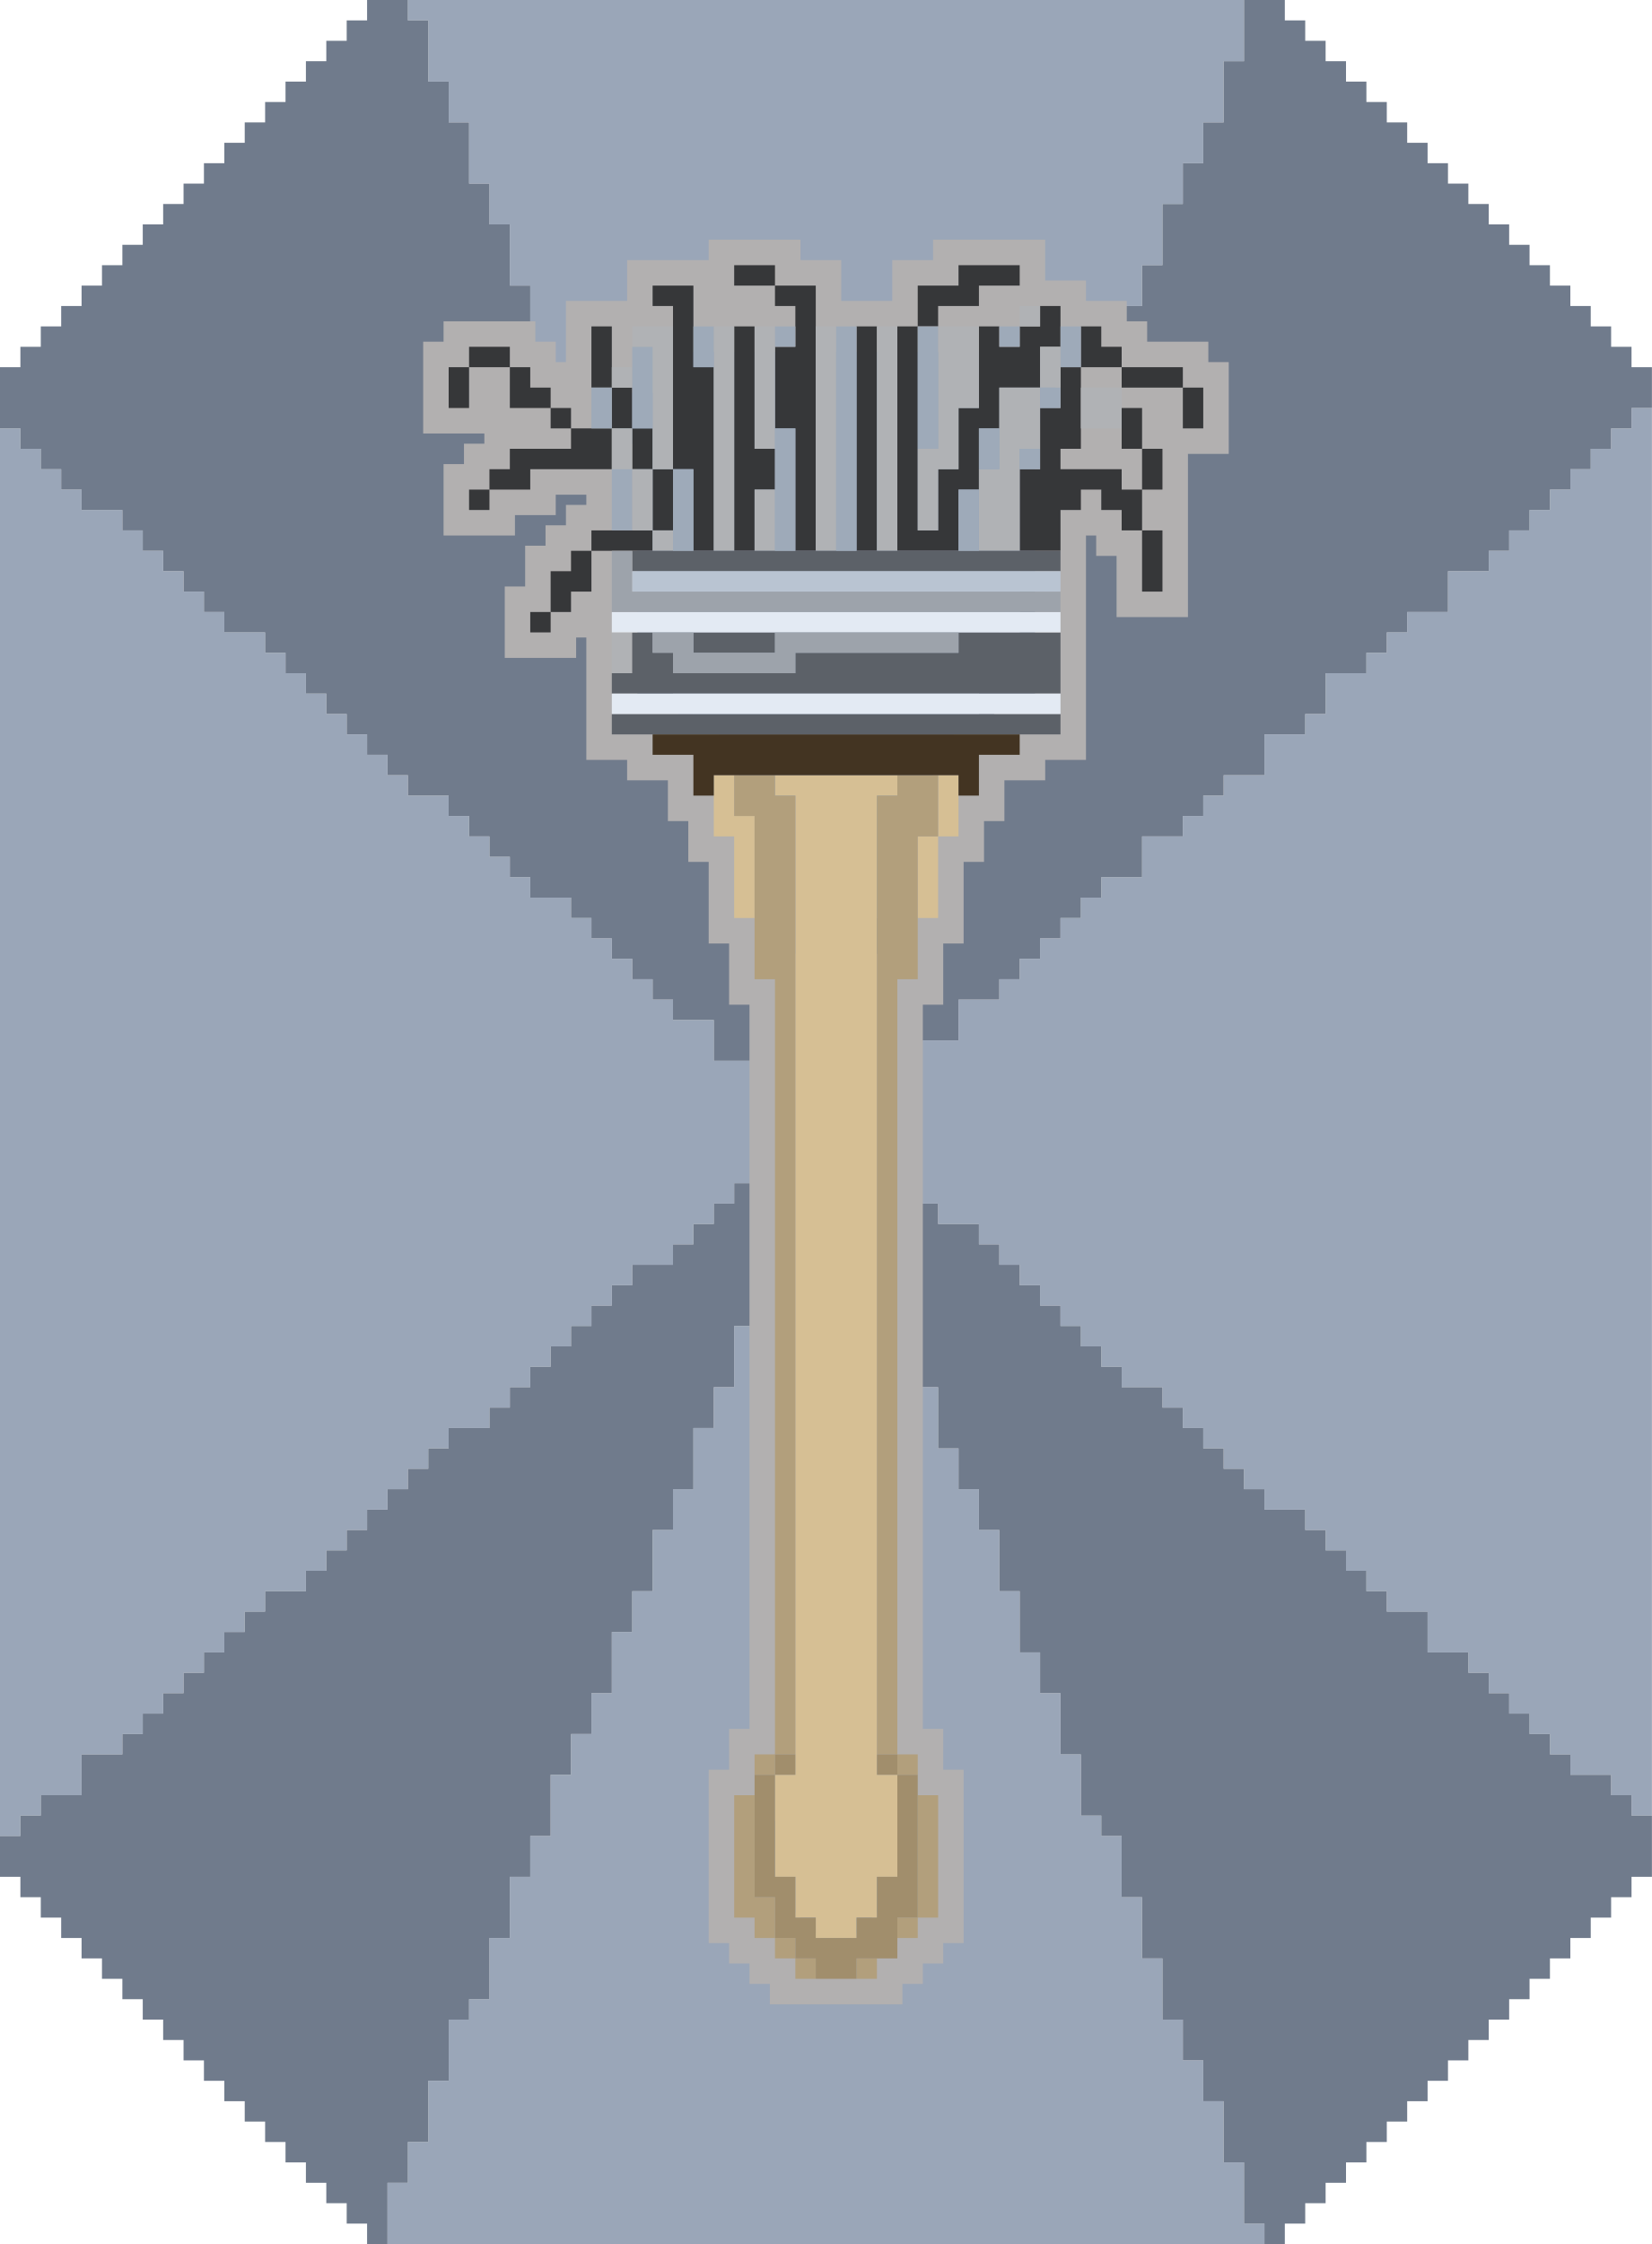
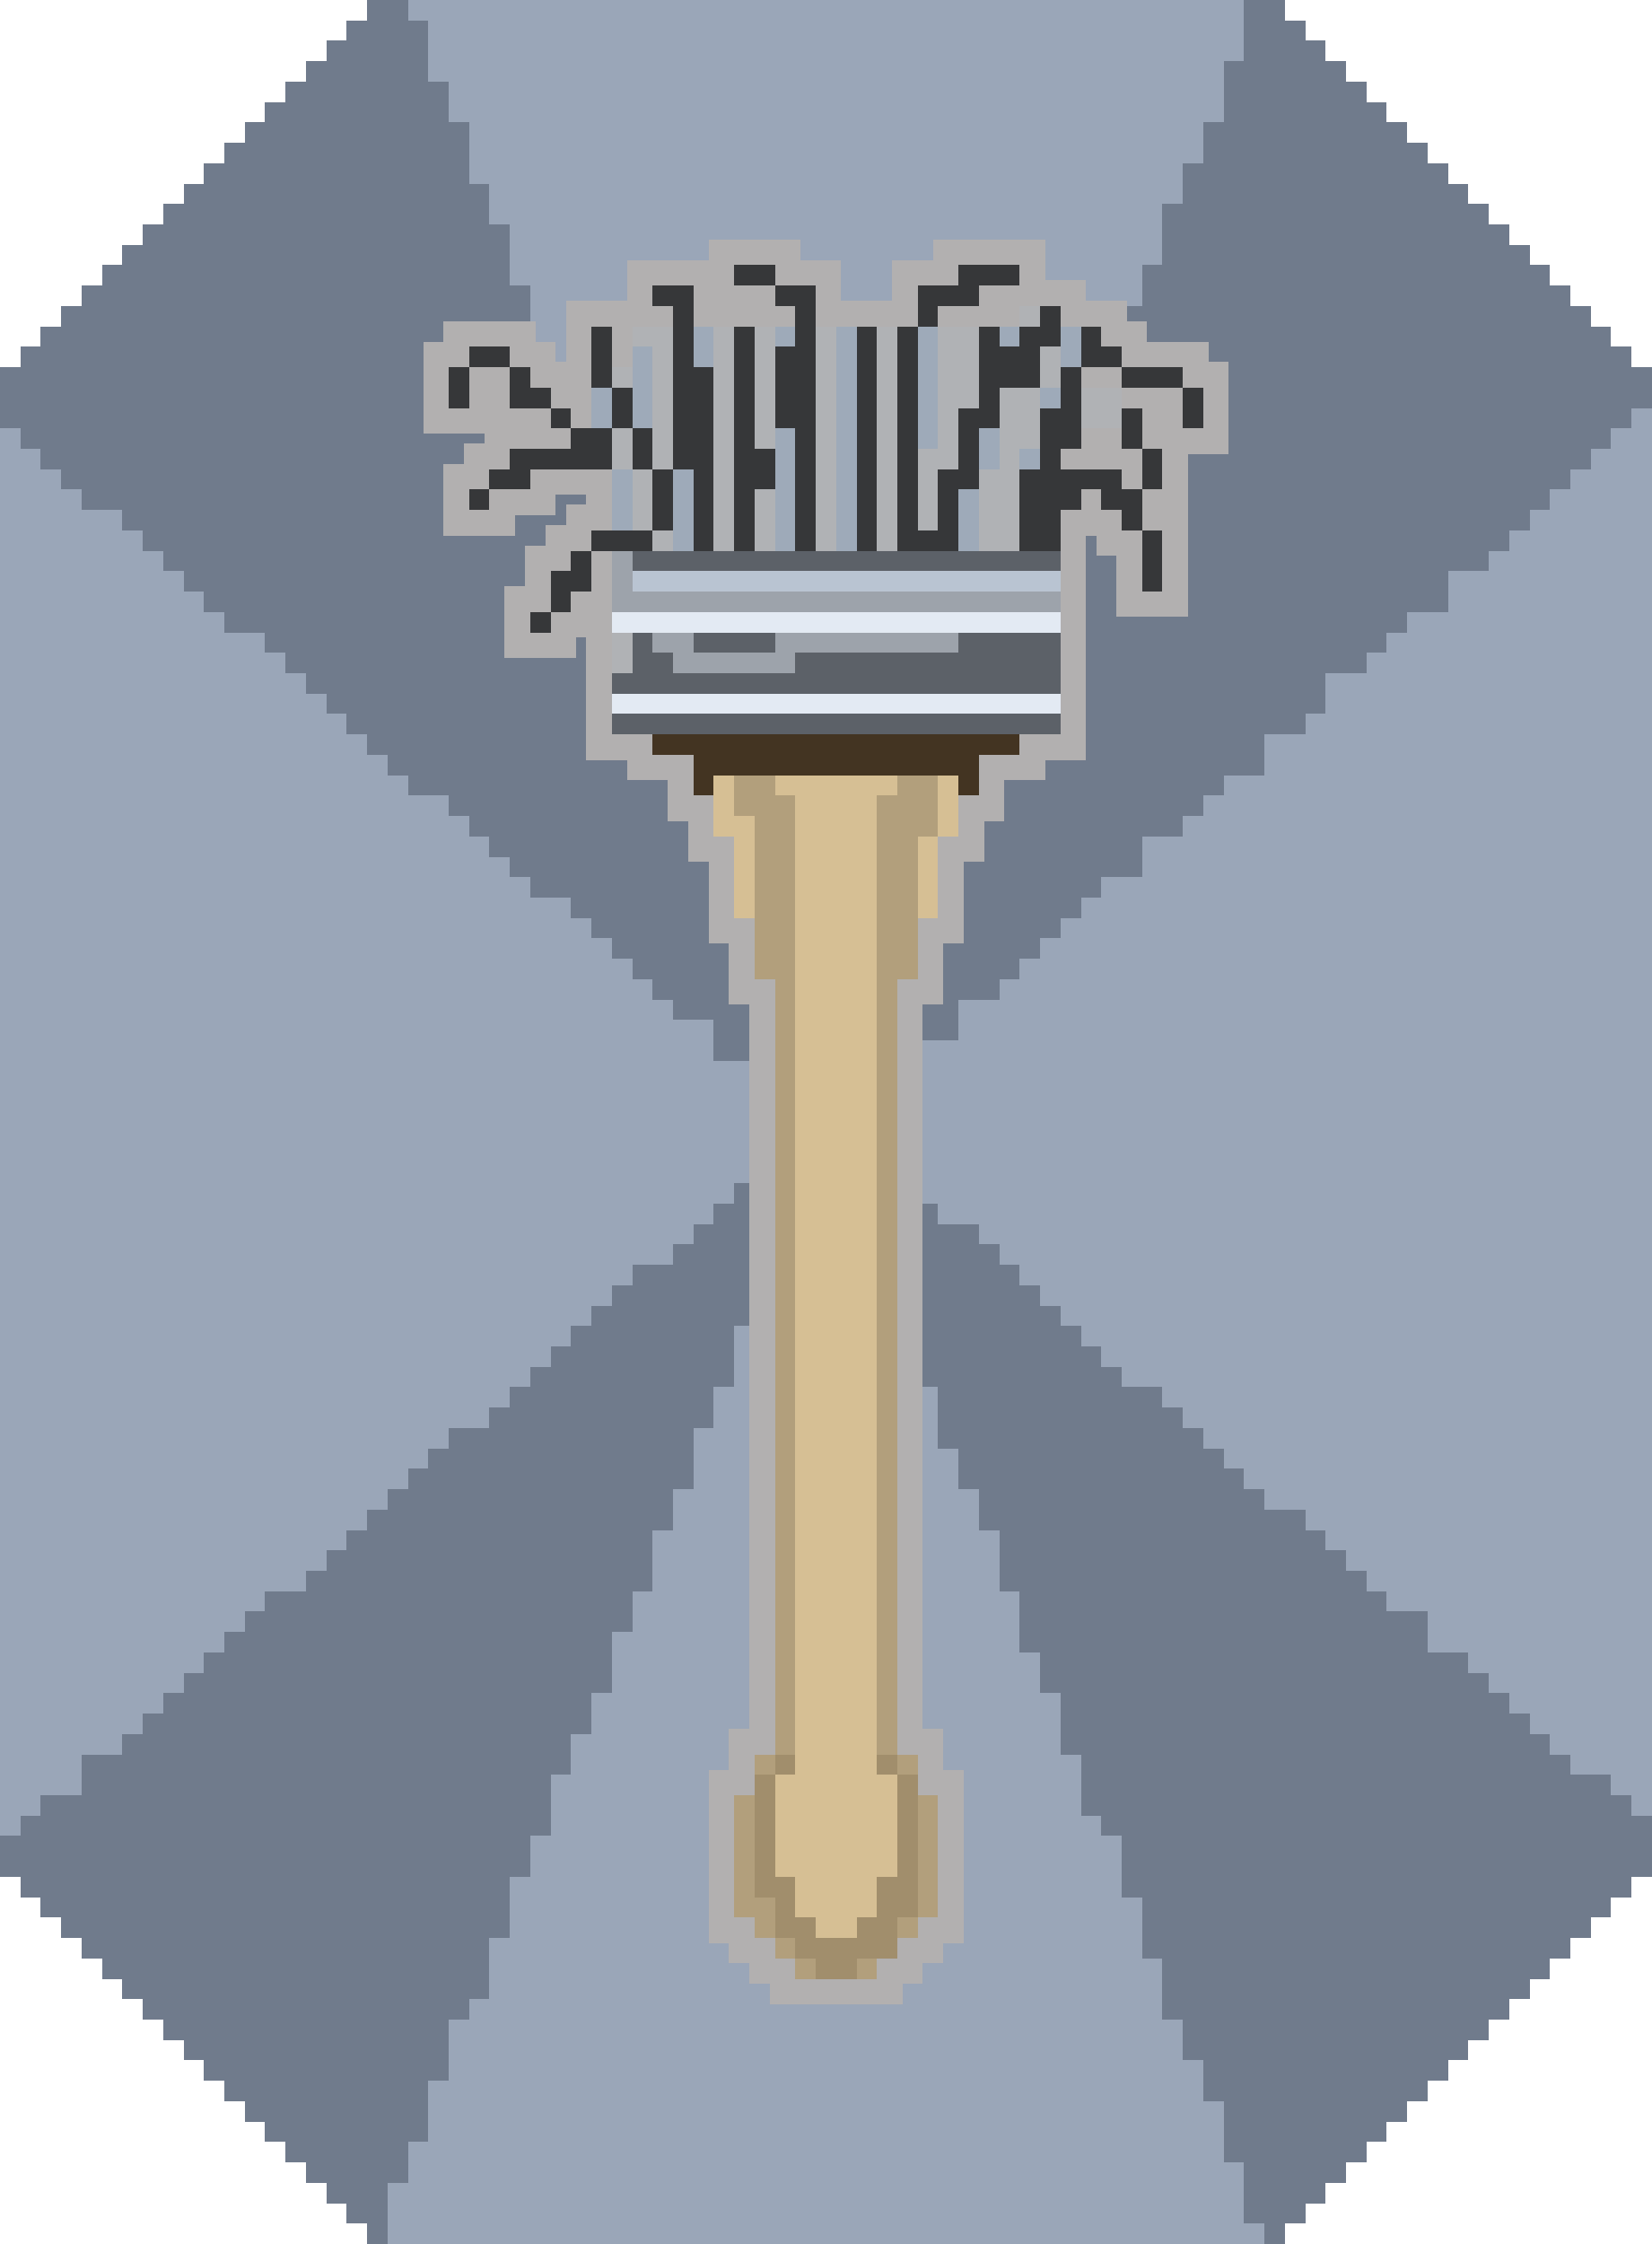
- <svg xmlns="http://www.w3.org/2000/svg" preserveAspectRatio="none" style="display: block;" width="81" height="110" viewBox="0 0 81 110" fill="none">
+ <svg xmlns="http://www.w3.org/2000/svg" shape-rendering="crispEdges" preserveAspectRatio="none" style="display: block;" width="81" height="110" viewBox="0 0 81 110" fill="none">
  <g id="GÃMÃÅ_VERNÄ°K">
    <g id="Group 307">
      <path id="color_c5e0eb_1" fill-rule="evenodd" clip-rule="evenodd" d="M20 0H61V3H60V6H59V8H58V10H57V13H56V15H55V18H54V21H53V23H52V25H51V28H50V31H49V33H48V35H47V38H46V40H45V43H44V45H43V47H42V50H41V52H40V50H39V47H38V45H37V42H36V39H35V37H34V35H33V32H32V30H31V27H30V24H29V21H28V20H27V17H26V14H25V11H24V9H23V6H22V4H21V1H20V0ZM80 20H81V89H80V88H79V87H77V86H76V85H75V84H74V83H73V82H72V81H70V79H68V78H67V77H66V76H65V75H64V74H62V73H61V72H60V71H59V70H58V69H57V68H55V67H54V66H53V65H52V64H51V63H50V62H49V61H48V60H46V59H45V58H44V57H43V56H42V54H43V53H44V52H45V51H47V49H49V48H50V47H51V46H52V45H53V44H54V43H56V41H58V40H59V39H60V38H62V36H64V35H65V33H67V32H68V31H69V30H71V28H73V27H74V26H75V25H76V24H77V23H78V22H79V21H80V20ZM0 21H1V22H2V23H3V24H4V25H6V26H7V27H8V28H9V29H10V30H11V31H13V32H14V33H15V34H16V35H17V36H18V37H19V38H20V39H22V40H23V41H24V42H25V43H26V44H28V45H29V46H30V47H31V48H32V49H33V50H35V52H37V53H38V54H39V56H38V57H37V58H36V59H35V60H34V61H33V62H31V63H30V64H29V65H28V66H27V67H26V68H25V69H24V70H22V71H21V72H20V73H19V74H18V75H17V76H16V77H15V78H13V79H12V80H11V81H10V82H9V83H8V84H7V85H6V86H4V88H2V89H1V90H0V22V21ZM40 56H41V58H42V61H43V62H44V65H45V68H46V71H47V73H48V75H49V78H50V81H51V83H52V86H53V89H54V90H55V93H56V96H57V99H58V101H59V103H60V106H61V109H62V110H19V107H20V105H21V102H22V99H23V98H24V95H25V92H26V90H27V87H28V85H29V83H30V80H31V78H32V75H33V73H34V70H35V68H36V65H37V62H38V60H39V58H40V57V56Z" fill="#9AA6B8" />
      <path id="color_ffffff_1" fill-rule="evenodd" clip-rule="evenodd" d="M18 0H20V1H21V4H22V6H23V9H24V11H25V14H26V17H27V20H28V21H29V24H30V27H31V30H32V32H33V35H34V37H35V39H36V42H37V45H38V47H39V50H40V52H41V50H42V47H43V45H44V43H45V40H46V38H47V35H48V33H49V31H50V28H51V25H52V23H53V21H54V18H55V15H56V13H57V10H58V8H59V6H60V3H61V0H63V1H64V2H65V3H66V4H67V5H68V6H69V7H70V8H71V9H72V10H73V11H74V12H75V13H76V14H77V15H78V16H79V17H80V18H81V20H80V21H79V22H78V23H77V24H76V25H75V26H74V27H73V28H71V30H69V31H68V32H67V33H65V35H64V36H62V38H60V39H59V40H58V41H56V43H54V44H53V45H52V46H51V47H50V48H49V49H47V51H45V52H44V53H43V54H42V56H43V57H44V58H45V59H46V60H48V61H49V62H50V63H51V64H52V65H53V66H54V67H55V68H57V69H58V70H59V71H60V72H61V73H62V74H64V75H65V76H66V77H67V78H68V79H70V81H72V82H73V83H74V84H75V85H76V86H77V87H79V88H80V89H81V92H80V93H79V94H78V95H77V96H76V97H75V98H74V99H73V100H72V101H71V102H70V103H69V104H68V105H67V106H66V107H65V108H64V109H63V110H62V109H61V106H60V103H59V101H58V99H57V96H56V93H55V90H54V89H53V86H52V83H51V81H50V78H49V75H48V73H47V71H46V68H45V65H44V62H43V61H42V58H41V56H40V58H39V60H38V62H37V65H36V68H35V70H34V73H33V75H32V78H31V80H30V83H29V85H28V87H27V90H26V92H25V95H24V98H23V99H22V102H21V105H20V107H19V110H18V109H17V108H16V107H15V106H14V105H13V104H12V103H11V102H10V101H9V100H8V99H7V98H6V97H5V96H4V95H3V94H2V93H1V92H0V90H1V89H2V88H4V86H6V85H7V84H8V83H9V82H10V81H11V80H12V79H13V78H15V77H16V76H17V75H18V74H19V73H20V72H21V71H22V70H24V69H25V68H26V67H27V66H28V65H29V64H30V63H31V62H33V61H34V60H35V59H36V58H37V57H38V56H39V54H38V53H37V52H35V50H33V49H32V48H31V47H30V46H29V45H28V44H26V43H25V42H24V41H23V40H22V39H20V38H19V37H18V36H17V35H16V34H15V33H14V32H13V31H11V30H10V29H9V28H8V27H7V26H6V25H4V24H3V23H2V22H1V21H0V18H1V17H2V16H3V15H4V14H5V13H6V12H7V11H8V10H9V9H10V8H11V7H12V6H13V5H14V4H15V3H16V2H17V1H18V0Z" fill="#707B8C" />
    </g>
    <path id="Union" d="M50 14V15.25H51.25V14H50ZM48 14V12.75H46.75V14H48ZM48 15V16.25H49.25V15H48ZM46 15V13.75H44.75V15H46ZM46 16H44.75V17.25H46V16ZM50 16V17.25H51.25V16H50ZM50 15V13.75H48.75V15H50ZM52 15H53.25V13.75H52V15ZM52 16H50.75V17.25H52V16ZM54 16H55.25V14.75H54V16ZM54 17H52.75V18.25H54V17ZM55 17H56.25V15.75H55V17ZM53 18V16.75H51.75V18H53ZM53 19H51.75V20.25H53V19ZM55 20H53.75V21.25H55V20ZM56 20H57.25V18.75H56V20ZM55 22H53.75V23.25H55V22ZM55 21H56.25V19.75H55V21ZM53 21V19.75H51.75V21H53ZM53 22V23.25H54.25V22H53ZM52 22V20.75H50.75V22H52ZM52 23H50.75V24.25H52V23ZM55 23H56.25V21.75H55V23ZM55 24H53.75V25.25H55V24ZM57 22H58.25V20.75H57V22ZM57 24V25.25H58.25V24H57ZM55 26H53.75V27.25H55V26ZM55 25H56.25V23.75H55V25ZM54 25H52.75V26.25H54V25ZM54 24H55.25V22.75H54V24ZM53 24V22.75H51.75V24H53ZM53 25V26.25H54.25V25H53ZM52 25V23.75H50.75V25H52ZM52 36V37.25H53.25V36H52ZM50 36V34.75H48.75V36H50ZM50 37V38.25H51.25V37H50ZM48 37V35.75H46.75V37H48ZM48 39V40.25H49.25V39H48ZM47 39V37.75H45.75V39H47ZM47 41V42.25H48.25V41H47ZM46 41V39.75H44.75V41H46ZM46 45V46.25H47.25V45H46ZM45 45V43.75H43.75V45H45ZM45 48V49.25H46.25V48H45ZM44 48V46.75H42.75V48H44ZM44 86H42.75V87.25H44V86ZM45 86H46.25V84.75H45V86ZM45 88H43.75V89.25H45V88ZM46 88H47.25V86.75H46V88ZM46 94V95.25H47.25V94H46ZM45 94V92.75H43.75V94H45ZM45 95V96.25H46.25V95H45ZM44 95V93.75H42.75V95H44ZM44 96V97.25H45.25V96H44ZM43 96V94.75H41.75V96H43ZM43 97V98.25H44.25V97H43ZM39 97H37.75V98.25H39V97ZM39 96H40.25V94.75H39V96ZM38 96H36.75V97.25H38V96ZM38 95H39.25V93.75H38V95ZM37 95H35.75V96.25H37V95ZM37 94H38.25V92.75H37V94ZM36 94H34.75V95.25H36V94ZM36 88V86.75H34.75V88H36ZM37 88V89.25H38.25V88H37ZM37 86V84.75H35.75V86H37ZM38 86V87.25H39.25V86H38ZM38 48H39.25V46.75H38V48ZM37 48H35.75V49.25H37V48ZM37 45H38.25V43.75H37V45ZM36 45H34.75V46.25H36V45ZM36 41H37.25V39.75H36V41ZM35 41H33.75V42.25H35V41ZM35 39H36.25V37.75H35V39ZM34 39H32.75V40.25H34V39ZM34 37H35.25V35.75H34V37ZM32 37H30.75V38.25H32V37ZM32 36H33.25V34.75H32V36ZM30 36H28.75V37.25H30V36ZM30 27H31.25V25.75H30V27ZM29 26V24.75H27.75V26H29ZM30 26V27.25H31.25V26H30ZM30 23H31.25V21.75H30V23ZM26 23V21.75H24.75V23H26ZM26 24V25.25H27.25V24H26ZM24 23V21.75H22.75V23H24ZM25 23V24.25H26.25V23H25ZM25 22V20.75H23.75V22H25ZM28 22V23.25H29.25V22H28ZM29 21V22.25H30.25V21H29ZM29 16V14.75H27.75V16H29ZM30 16H31.25V14.75H30V16ZM30 18H28.75V19.25H30V18ZM31 18V19.25H32.25V18H31ZM31 16V14.75H29.75V16H31ZM33 16V17.25H34.25V16H33ZM33 15H34.25V13.75H33V15ZM32 15H30.75V16.25H32V15ZM32 14V12.75H30.75V14H32ZM34 14H35.25V12.75H34V14ZM34 16H32.75V17.25H34V16ZM39 16V17.25H40.25V16H39ZM39 15H40.25V13.75H39V15ZM38 15H36.75V16.25H38V15ZM40 14H41.25V12.75H40V14ZM40 16H38.75V17.25H40V16ZM45 16V17.25H46.25V16H45ZM45 14V12.75H43.75V14H45ZM47 14V15.25H48.25V14H47ZM47 13V11.75H45.75V13H47ZM50 13H51.25V11.75H50V13ZM27 31V32.25H28.25V31H27ZM26 31H24.75V32.25H26V31ZM26 30V28.75H24.75V30H26ZM29 29V30.25H30.25V29H29ZM28 29V27.75H26.75V29H28ZM28 30V31.25H29.25V30H28ZM27 28V26.75H25.75V28H27ZM28 28V29.25H29.25V28H28ZM28 27V25.75H26.75V27H28ZM57 29V30.25H58.25V29H57ZM56 29H54.75V30.25H56V29ZM57 26H58.25V24.75H57V26ZM24 25V26.25H25.25V25H24ZM23 25H21.75V26.25H23V25ZM23 24V22.75H21.75V24H23ZM27 21H25.75V22.25H27V21ZM28 20H29.25V18.75H28V20ZM59 21V22.25H60.25V21H59ZM58 21H56.75V22.25H58V21ZM59 19H60.25V17.75H59V19ZM23 20V21.25H24.25V20H23ZM22 20H20.75V21.25H22V20ZM22 18V16.75H20.75V18H22ZM26 19H24.75V20.25H26V19ZM27 19H28.25V17.75H27V19ZM25 20H23.75V21.25H25V20ZM26 18H27.25V16.75H26V18ZM58 18H59.25V16.75H58V18ZM23 17V15.75H21.75V17H23ZM25 17H26.25V15.75H25V17ZM36 14H34.75V15.25H36V14ZM36 13V11.75H34.75V13H36ZM38 13H39.25V11.75H38V13ZM50 14V12.75H48V14V15.25H50V14ZM48 14H46.75V15H48H49.25V14H48ZM48 15V13.75H46V15V16.25H48V15ZM46 15H44.75V16H46H47.25V15H46ZM46 16V17.25H50V16V14.75H46V16ZM50 16H51.25V15H50H48.75V16H50ZM50 15V16.25H52V15V13.75H50V15ZM52 15H50.75V16H52H53.25V15H52ZM52 16V17.25H54V16V14.75H52V16ZM54 16H52.75V17H54H55.25V16H54ZM54 17V18.25H55V17V15.75H54V17ZM55 17H53.75V18H55H56.25V17H55ZM55 18V16.75H53V18V19.25H55V18ZM53 18H51.75V19H53H54.25V18H53ZM53 19V20.25H55V19V17.75H53V19ZM55 19H53.75V20H55H56.25V19H55ZM55 20V21.25H56V20V18.75H55V20ZM56 20H54.75V22H56H57.25V20H56ZM56 22V20.75H55V22V23.25H56V22ZM55 22H56.25V21H55H53.75V22H55ZM55 21V19.75H53V21V22.25H55V21ZM53 21H51.75V22H53H54.25V21H53ZM53 22V20.75H52V22V23.25H53V22ZM52 22H50.75V23H52H53.25V22H52ZM52 23V24.25H55V23V21.75H52V23ZM55 23H53.75V24H55H56.25V23H55ZM55 24V25.25H56V24V22.75H55V24ZM56 24H57.25V22H56H54.75V24H56ZM56 22V23.25H57V22V20.75H56V22ZM57 22H55.75V24H57H58.25V22H57ZM57 24V22.75H56V24V25.25H57V24ZM56 24H54.75V26H56H57.25V24H56ZM56 26V24.75H55V26V27.25H56V26ZM55 26H56.25V25H55H53.75V26H55ZM55 25V23.75H54V25V26.25H55V25ZM54 25H55.25V24H54H52.75V25H54ZM54 24V22.75H53V24V25.25H54V24ZM53 24H51.75V25H53H54.25V24H53ZM53 25V23.75H52V25V26.25H53V25ZM52 25H50.75V36H52H53.25V25H52ZM52 36V34.75H50V36V37.25H52V36ZM50 36H48.75V37H50H51.25V36H50ZM50 37V35.75H48V37V38.25H50V37ZM48 37H46.75V39H48H49.25V37H48ZM48 39V37.75H47V39V40.25H48V39ZM47 39H45.75V41H47H48.25V39H47ZM47 41V39.75H46V41V42.25H47V41ZM46 41H44.75V45H46H47.25V41H46ZM46 45V43.75H45V45V46.25H46V45ZM45 45H43.75V48H45H46.25V45H45ZM45 48V46.75H44V48V49.25H45V48ZM44 48H42.75V86H44H45.25V48H44ZM44 86V87.25H45V86V84.75H44V86ZM45 86H43.75V88H45H46.25V86H45ZM45 88V89.25H46V88V86.75H45V88ZM46 88H44.75V94H46H47.25V88H46ZM46 94V92.75H45V94V95.25H46V94ZM45 94H43.75V95H45H46.25V94H45ZM45 95V93.75H44V95V96.25H45V95ZM44 95H42.75V96H44H45.25V95H44ZM44 96V94.75H43V96V97.25H44V96ZM43 96H41.75V97H43H44.25V96H43ZM43 97V95.75H39V97V98.25H43V97ZM39 97H40.25V96H39H37.75V97H39ZM39 96V94.75H38V96V97.25H39V96ZM38 96H39.25V95H38H36.75V96H38ZM38 95V93.75H37V95V96.25H38V95ZM37 95H38.25V94H37H35.75V95H37ZM37 94V92.75H36V94V95.25H37V94ZM36 94H37.25V88H36H34.75V94H36ZM36 88V89.25H37V88V86.75H36V88ZM37 88H38.25V86H37H35.75V88H37ZM37 86V87.25H38V86V84.75H37V86ZM38 86H39.25V48H38H36.75V86H38ZM38 48V46.75H37V48V49.25H38V48ZM37 48H38.25V45H37H35.75V48H37ZM37 45V43.75H36V45V46.25H37V45ZM36 45H37.25V41H36H34.75V45H36ZM36 41V39.75H35V41V42.25H36V41ZM35 41H36.25V39H35H33.75V41H35ZM35 39V37.75H34V39V40.25H35V39ZM34 39H35.25V37H34H32.75V39H34ZM34 37V35.75H32V37V38.25H34V37ZM32 37H33.25V36H32H30.75V37H32ZM32 36V34.75H30V36V37.25H32V36ZM30 36H31.25V27H30H28.75V36H30ZM30 27V25.75H29V27V28.25H30V27ZM29 27H30.25V26H29H27.75V27H29ZM29 26V27.25H30V26V24.75H29V26ZM30 26H31.25V23H30H28.75V26H30ZM30 23V21.75H26V23V24.25H30V23ZM26 23H24.75V24H26H27.25V23H26ZM26 24V22.75H24V24V25.25H26V24ZM24 24H25.25V23H24H22.75V24H24ZM24 23V24.25H25V23V21.75H24V23ZM25 23H26.25V22H25H23.75V23H25ZM25 22V23.25H28V22V20.75H25V22ZM28 22H29.25V21H28H26.75V22H28ZM28 21V22.25H29V21V19.75H28V21ZM29 21H30.25V16H29H27.75V21H29ZM29 16V17.25H30V16V14.75H29V16ZM30 16H28.75V18H30H31.25V16H30ZM30 18V19.25H31V18V16.75H30V18ZM31 18H32.25V16H31H29.75V18H31ZM31 16V17.25H33V16V14.75H31V16ZM33 16H34.25V15H33H31.75V16H33ZM33 15V13.75H32V15V16.25H33V15ZM32 15H33.25V14H32H30.75V15H32ZM32 14V15.25H34V14V12.75H32V14ZM34 14H32.75V16H34H35.25V14H34ZM34 16V17.25H39V16V14.75H34V16ZM39 16H40.25V15H39H37.75V16H39ZM39 15V13.75H38V15V16.25H39V15ZM38 15H39.25V14H38H36.75V15H38ZM38 14V15.25H40V14V12.75H38V14ZM40 14H38.75V16H40H41.25V14H40ZM40 16V17.25H45V16V14.75H40V16ZM45 16H46.25V14H45H43.75V16H45ZM45 14V15.25H47V14V12.75H45V14ZM47 14H48.25V13H47H45.75V14H47ZM47 13V14.25H50V13V11.75H47V13ZM50 13H48.75V14H50H51.25V13H50ZM27 31V29.75H26V31V32.25H27V31ZM26 31H27.25V30H26H24.75V31H26ZM26 30V31.25H27V30V28.75H26V30ZM27 30H25.75V31H27H28.25V30H27ZM29 29V27.75H28V29V30.25H29V29ZM28 29H26.75V30H28H29.25V29H28ZM28 30V28.75H27V30V31.25H28V30ZM27 30H28.25V28H27H25.75V30H27ZM27 28V29.25H28V28V26.75H27V28ZM28 28H29.25V27H28H26.75V28H28ZM28 27V28.25H29V27V25.75H28V27ZM29 27H27.75V29H29H30.25V27H29ZM57 29V27.75H56V29V30.25H57V29ZM56 29H57.25V26H56H54.75V29H56ZM56 26V27.25H57V26V24.75H56V26ZM57 26H55.75V29H57H58.25V26H57ZM24 25V23.75H23V25V26.25H24V25ZM23 25H24.25V24H23H21.75V25H23ZM23 24V25.25H24V24V22.75H23V24ZM24 24H22.75V25H24H25.25V24H24ZM28 21V19.75H27V21V22.25H28V21ZM27 21H28.25V20H27H25.75V21H27ZM27 20V21.25H28V20V18.75H27V20ZM28 20H26.75V21H28H29.25V20H28ZM59 21V19.75H58V21V22.25H59V21ZM58 21H59.25V19H58H56.75V21H58ZM58 19V20.25H59V19V17.75H58V19ZM59 19H57.75V21H59H60.25V19H59ZM23 20V18.75H22V20V21.25H23V20ZM22 20H23.25V18H22H20.75V20H22ZM22 18V19.25H23V18V16.75H22V18ZM23 18H21.75V20H23H24.25V18H23ZM26 19V20.25H27V19V17.75H26V19ZM27 19H25.75V20H27H28.25V19H27ZM27 20V18.75H25V20V21.25H27V20ZM25 20H26.25V18H25H23.75V20H25ZM25 18V19.25H26V18V16.75H25V18ZM26 18H24.75V19H26H27.25V18H26ZM58 19V17.75H55V19V20.25H58V19ZM55 19H56.25V18H55H53.75V19H55ZM55 18V19.25H58V18V16.75H55V18ZM58 18H56.75V19H58H59.25V18H58ZM25 18V16.75H23V18V19.25H25V18ZM23 18H24.25V17H23H21.75V18H23ZM23 17V18.25H25V17V15.75H23V17ZM25 17H23.75V18H25H26.25V17H25ZM38 14V12.75H36V14V15.25H38V14ZM36 14H37.25V13H36H34.75V14H36ZM36 13V14.25H38V13V11.75H36V13ZM38 13H36.75V14H38H39.25V13H38Z" fill="#B2B0B0" />
    <g id="GÃ¼mÃ¼Å 53">
      <path id="color_d6bf94_1" fill-rule="evenodd" clip-rule="evenodd" d="M35 38H36V40H37V45H36V41H35V39V38ZM38 38H44V39H43V87H44V92H43V94H42V95H40V94H39V92H38V87H39V39H38V38ZM46 38H47V41H46V39V38ZM45 41H46V45H45V42V41Z" fill="#D6BF94" />
      <path id="color_363739_1" fill-rule="evenodd" clip-rule="evenodd" d="M36 13H38V14H36V13ZM47 13H50V14H48V15H46V16H45V14H47V13ZM32 14H34V18H35V27H34V23H33V15H32V14ZM38 14H40V27H39V21H38V17H39V15H38V14ZM51 15H52V17H51V19H49V21H48V24H47V27H44V16H45V26H46V23H47V20H48V16H49V17H50V16H51V15ZM29 16H30V19H29V17V16ZM36 16H37V22H38V24H37V27H36V17V16ZM42 16H43V27H42V17V16ZM53 16H54V17H55V18H53V17V16ZM23 17H25V18H23V17ZM22 18H23V20H22V19V18ZM25 18H26V19H27V20H25V19V18ZM52 18H53V22H52V23H55V24H56V22H55V20H56V22H57V24H56V26H55V25H54V24H53V25H52V27H50V23H51V20H52V19V18ZM55 18H58V19H55V18ZM30 19H31V21H30V20V19ZM58 19H59V21H58V20V19ZM27 20H28V21H27V20ZM28 21H30V23H26V24H24V23H25V22H28V21ZM31 21H32V23H31V22V21ZM32 23H33V26H32V24V23ZM23 24H24V25H23V24ZM29 26H32V27H29V26ZM56 26H57V29H56V27V26ZM28 27H29V29H28V30H27V28H28V27ZM26 30H27V31H26V30Z" fill="#363739" />
      <path id="color_b29f7c_1" fill-rule="evenodd" clip-rule="evenodd" d="M36 38H38V39H39V86H38V48H37V40H36V39V38ZM44 38H46V41H45V48H44V86H43V39H44V38ZM37 86H38V87H37V86ZM44 86H45V87H44V86ZM36 88H37V93H38V95H37V94H36V89V88ZM45 88H46V94H45V89V88ZM44 94H45V95H44V94ZM38 95H39V96H38V95ZM39 96H40V97H39V96ZM42 96H43V97H42V96Z" fill="#B29F7C" />
      <path id="color_b0b2b5_1" fill-rule="evenodd" clip-rule="evenodd" d="M50 15H51V16H50V15ZM31 16H33V23H32V17H31V16ZM35 16H36V27H35V17V16ZM37 16H38V22H37V17V16ZM40 16H41V27H40V17V16ZM43 16H44V27H43V17V16ZM46 16H48V20H47V23H46V26H45V22H46V17V16ZM51 17H52V19H51V18V17ZM30 18H31V19H30V18ZM49 19H51V22H50V27H48V23H49V20V19ZM53 19H55V21H53V20V19ZM30 21H31V23H30V22V21ZM31 23H32V26H31V24V23ZM37 24H38V27H37V25V24ZM32 26H33V27H32V26ZM30 31H31V33H30V32V31Z" fill="#B0B2B5" />
      <path id="color_5c6168_1" fill-rule="evenodd" clip-rule="evenodd" d="M31 27H52V28H31V27ZM31 31H32V32H33V33H39V32H47V31H52V34H30V33H31V32V31ZM34 31H38V32H34V31ZM30 35H52V36H30V35Z" fill="#5C6168" />
      <path id="color_9eaab9_1" fill-rule="evenodd" clip-rule="evenodd" d="M34 16H35V18H34V17V16ZM38 16H39V17H38V16ZM41 16H42V27H41V17V16ZM45 16H46V22H45V17V16ZM49 16H50V17H49V16ZM52 16H53V18H52V17V16ZM31 17H32V21H31V18V17ZM29 19H30V21H29V20V19ZM51 19H52V20H51V19ZM38 21H39V27H38V22V21ZM48 21H49V23H48V22V21ZM50 22H51V23H50V22ZM30 23H31V26H30V24V23ZM33 23H34V27H33V24V23ZM47 24H48V27H47V25V24Z" fill="#9EAAB9" />
      <path id="color_e3eaf3_1" fill-rule="evenodd" clip-rule="evenodd" d="M30 30H52V31H30V30ZM30 34H52V35H30V34Z" fill="#E3EAF3" />
      <path id="color_9da3ab_1" fill-rule="evenodd" clip-rule="evenodd" d="M30 27H31V29H52V30H30V28V27ZM32 31H34V32H38V31H47V32H39V33H33V32H32V31Z" fill="#9DA3AB" />
      <path id="color_433422_1" fill-rule="evenodd" clip-rule="evenodd" d="M32 36H50V37H48V39H47V38H35V39H34V37H32V36Z" fill="#433422" />
      <path id="color_a18e6c_1" fill-rule="evenodd" clip-rule="evenodd" d="M38 86H39V87H38V86ZM43 86H44V87H43V86ZM37 87H38V92H39V94H40V95H42V94H43V92H44V87H45V94H44V96H42V97H40V96H39V95H38V93H37V88V87Z" fill="#A18E6C" />
      <path id="color_b9c4d2_1" fill-rule="evenodd" clip-rule="evenodd" d="M31 28H52V29H31V28Z" fill="#B9C4D2" />
    </g>
  </g>
</svg>
